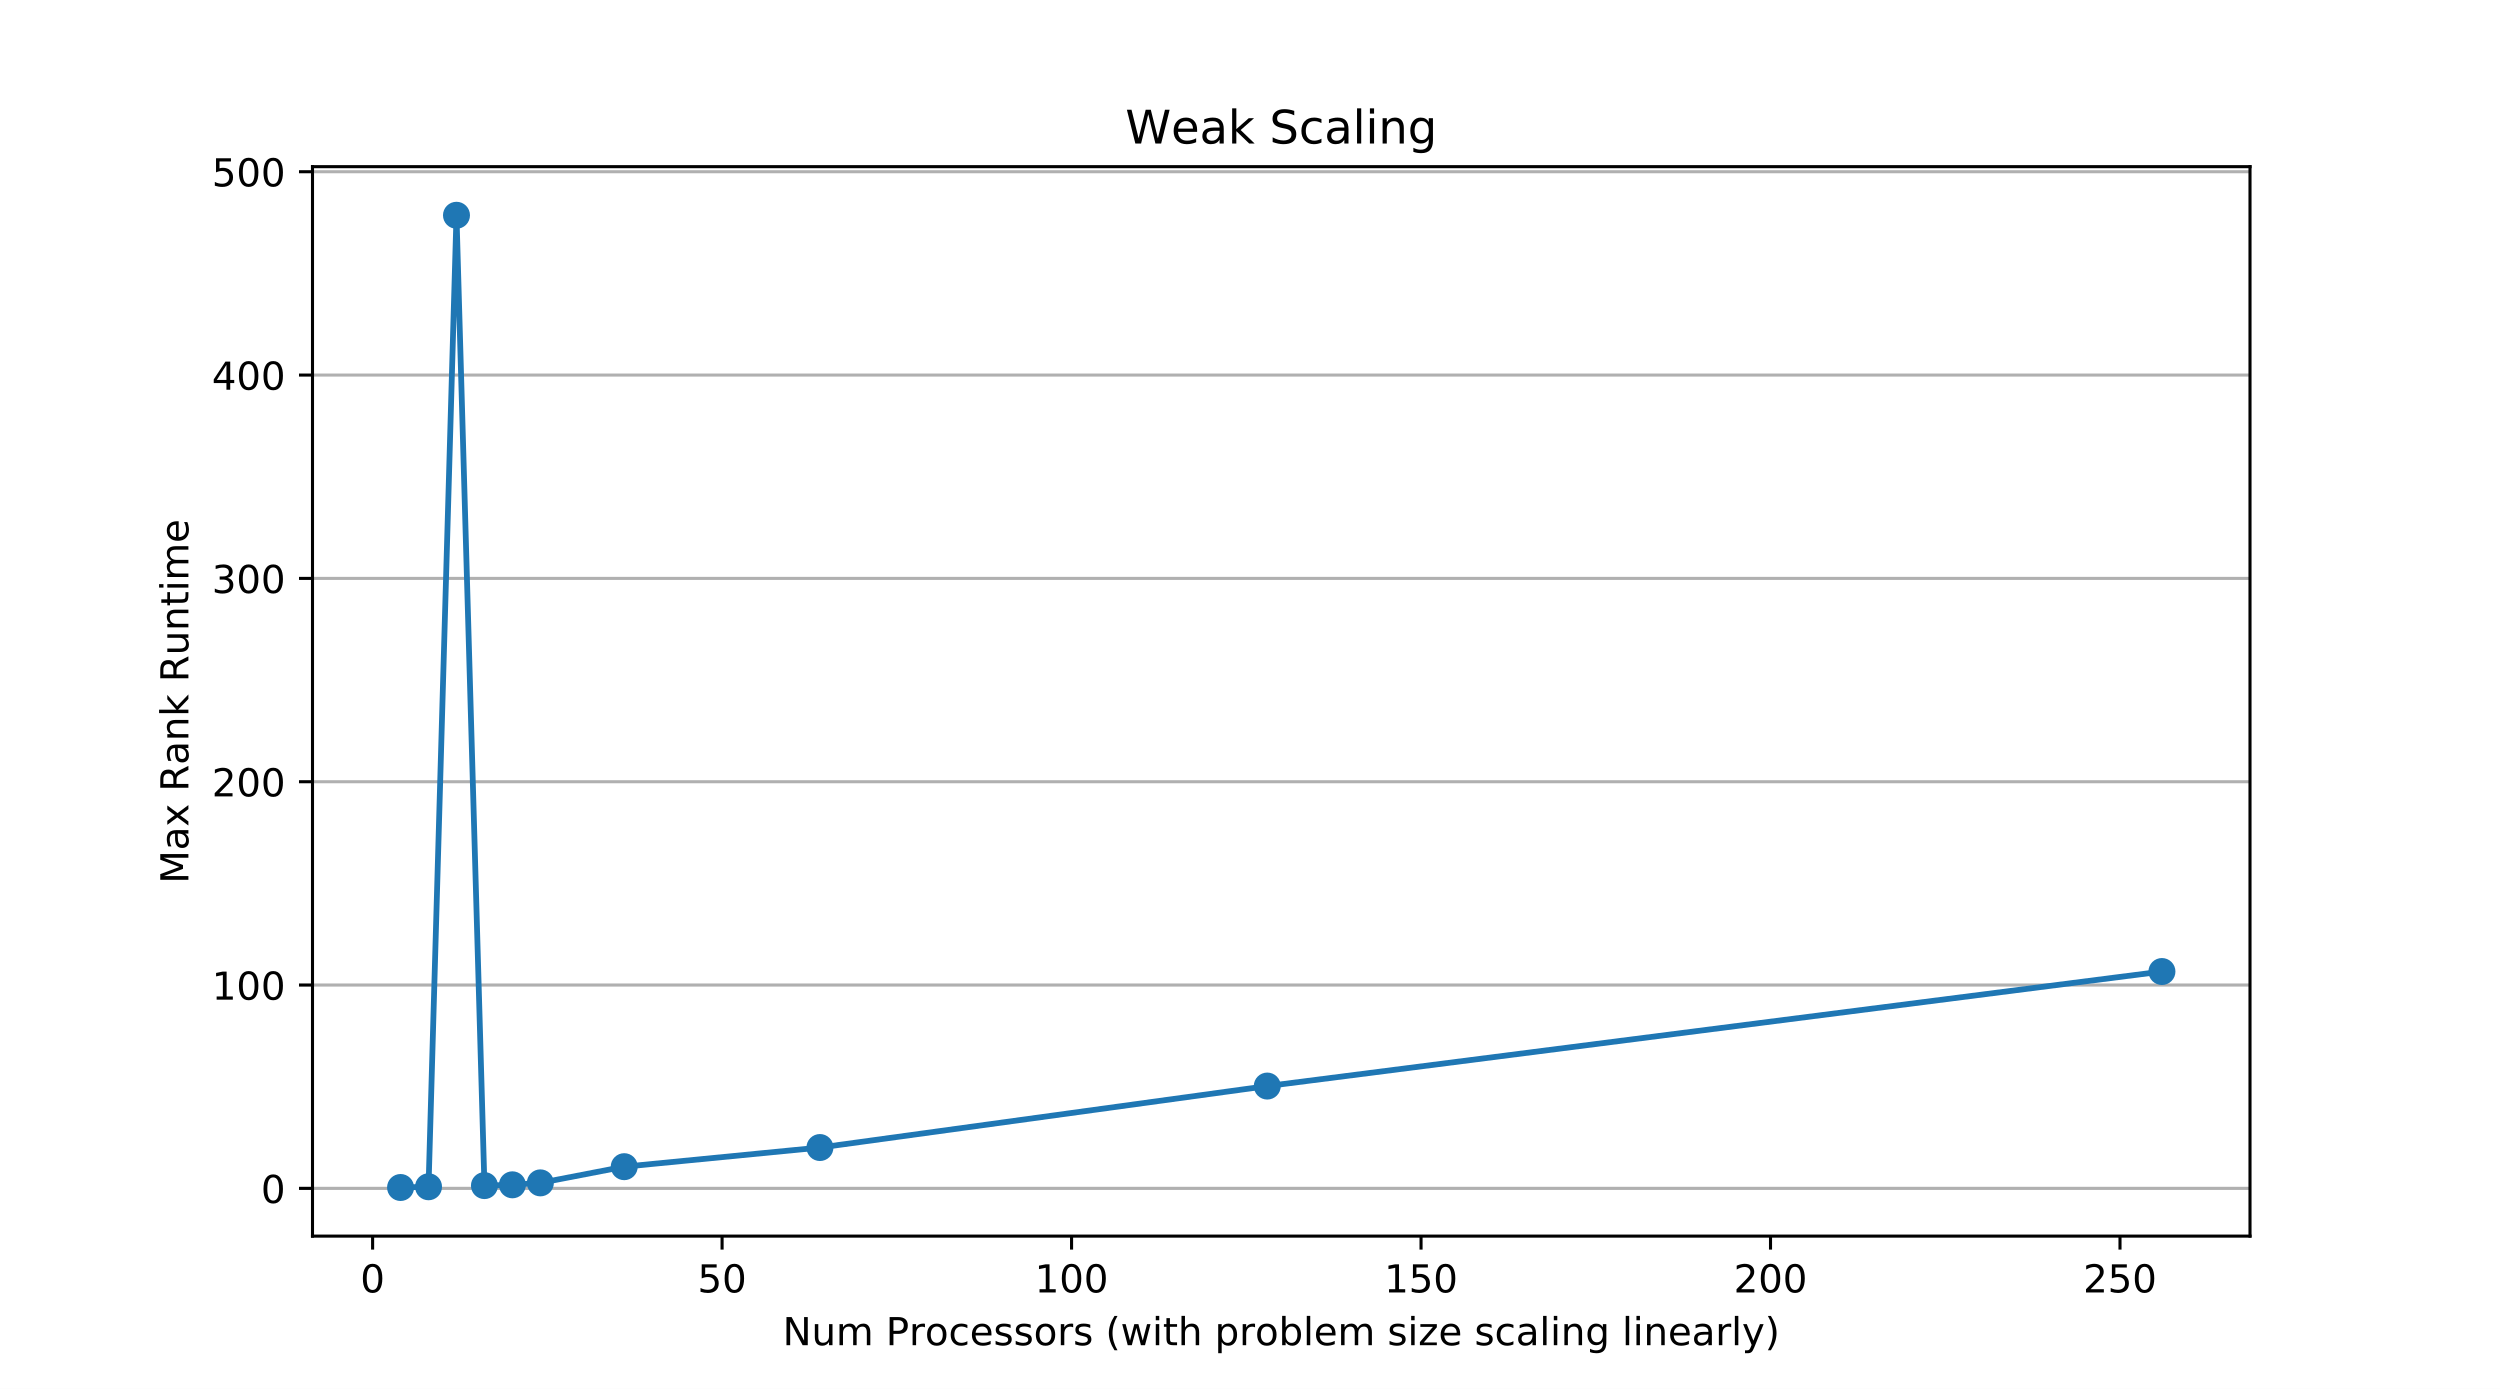
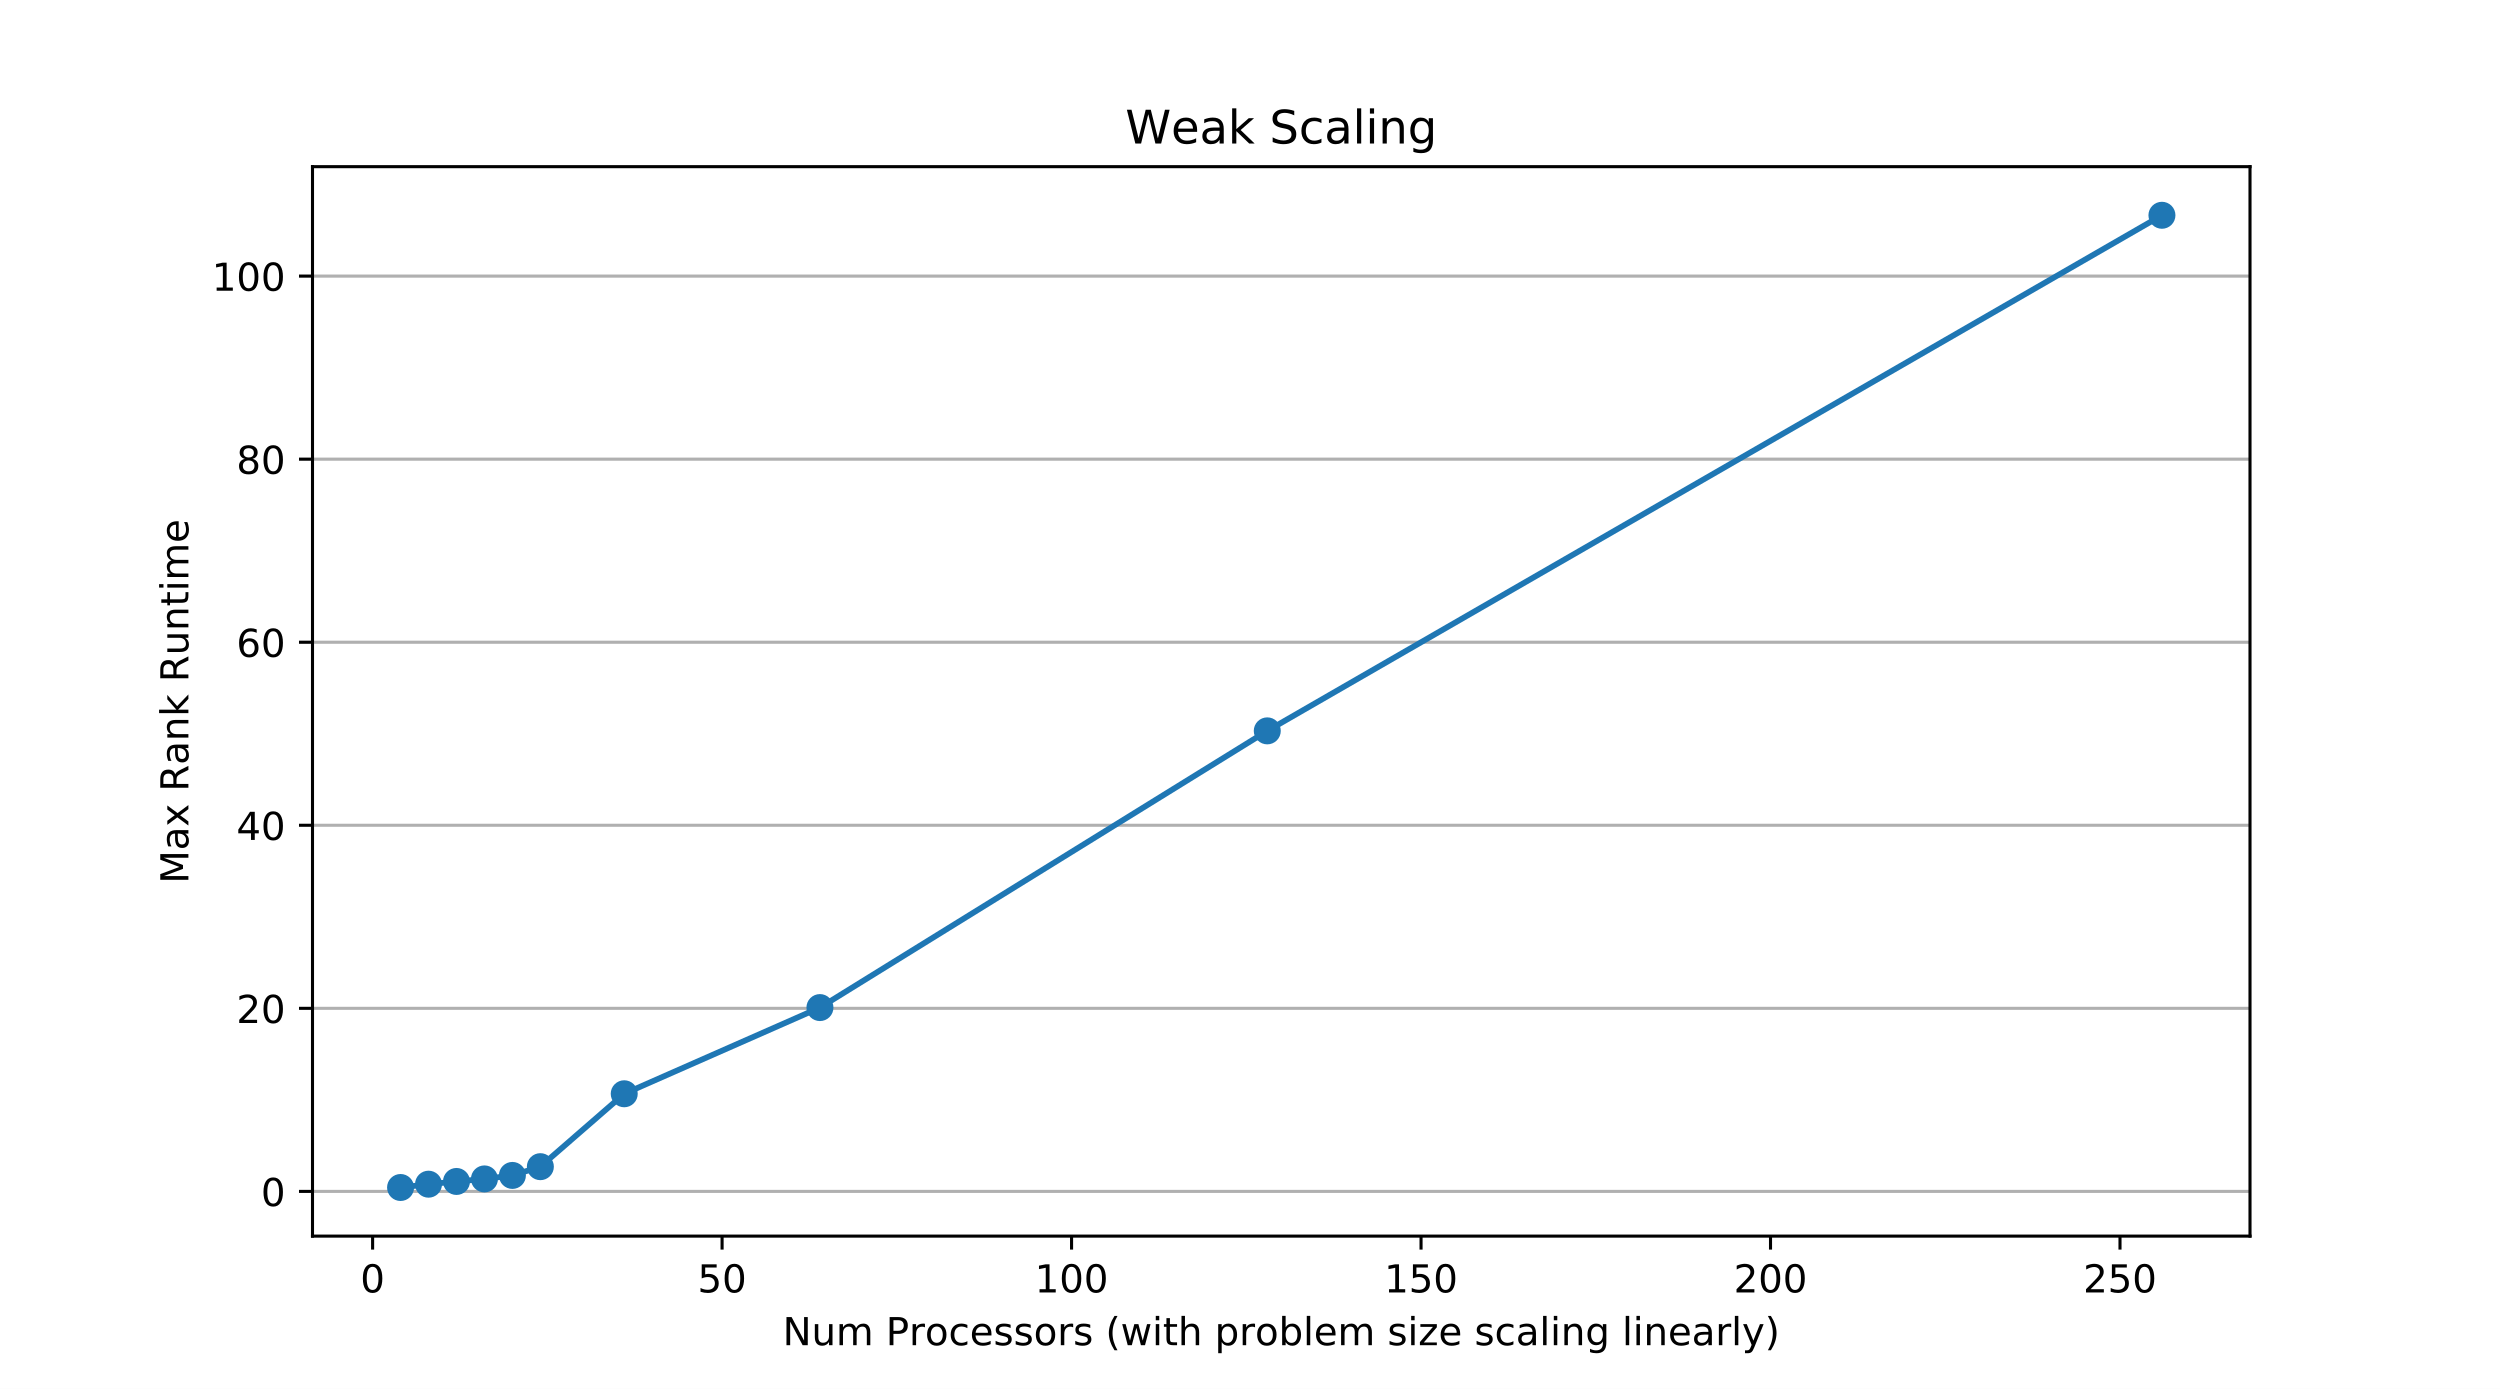
<svg xmlns="http://www.w3.org/2000/svg" xmlns:xlink="http://www.w3.org/1999/xlink" height="360pt" version="1.1" viewBox="0 0 648 360" width="648pt">
  <defs>
    <style type="text/css">
*{stroke-linecap:butt;stroke-linejoin:round;}
  </style>
  </defs>
  <g id="figure_1">
    <g id="patch_1">
      <path d="M 0 360  L 648 360  L 648 0  L 0 0  z " style="fill:#ffffff;" />
    </g>
    <g id="axes_1">
      <g id="patch_2">
        <path d="M 81 320.4  L 583.2 320.4  L 583.2 43.2  L 81 43.2  z " style="fill:#ffffff;" />
      </g>
      <g id="matplotlib.axis_1">
        <g id="xtick_1">
          <g id="line2d_1">
            <defs>
-               <path d="M 0 0  L 0 3.5  " id="m0bc14d3fb1" style="stroke:#000000;stroke-width:0.8;" />
-             </defs>
-             <g>
-               <use style="stroke:#000000;stroke-width:0.8;" x="96.581" xlink:href="#m0bc14d3fb1" y="320.4" />
+               <path d="M 0 0  L 0 3.5  " id="m95690962af" style="stroke:#000000;stroke-width:0.8;" />
+             </defs>
+             <g>
+               <use style="stroke:#000000;stroke-width:0.8;" x="96.581" xlink:href="#m95690962af" y="320.4" />
            </g>
          </g>
          <g id="text_1">
            <defs>
              <path d="M 31.781 66.406  Q 24.172 66.406 20.328 58.906  Q 16.5 51.422 16.5 36.375  Q 16.5 21.391 20.328 13.891  Q 24.172 6.391 31.781 6.391  Q 39.453 6.391 43.281 13.891  Q 47.125 21.391 47.125 36.375  Q 47.125 51.422 43.281 58.906  Q 39.453 66.406 31.781 66.406  z M 31.781 74.219  Q 44.047 74.219 50.516 64.516  Q 56.984 54.828 56.984 36.375  Q 56.984 17.969 50.516 8.266  Q 44.047 -1.422 31.781 -1.422  Q 19.531 -1.422 13.062 8.266  Q 6.594 17.969 6.594 36.375  Q 6.594 54.828 13.062 64.516  Q 19.531 74.219 31.781 74.219  z " id="DejaVuSans-30" />
            </defs>
            <g transform="translate(93.39927 334.9984)scale(0.1 -0.1)">
              <use xlink:href="#DejaVuSans-30" />
            </g>
          </g>
        </g>
        <g id="xtick_2">
          <g id="line2d_2">
            <g>
-               <use style="stroke:#000000;stroke-width:0.8;" x="187.165" xlink:href="#m0bc14d3fb1" y="320.4" />
+               <use style="stroke:#000000;stroke-width:0.8;" x="187.165" xlink:href="#m95690962af" y="320.4" />
            </g>
          </g>
          <g id="text_2">
            <defs>
              <path d="M 10.797 72.906  L 49.516 72.906  L 49.516 64.594  L 19.828 64.594  L 19.828 46.734  Q 21.969 47.469 24.109 47.828  Q 26.266 48.188 28.422 48.188  Q 40.625 48.188 47.75 41.5  Q 54.891 34.812 54.891 23.391  Q 54.891 11.625 47.562 5.094  Q 40.234 -1.422 26.906 -1.422  Q 22.312 -1.422 17.547 -0.641  Q 12.797 0.141 7.719 1.703  L 7.719 11.625  Q 12.109 9.234 16.797 8.062  Q 21.484 6.891 26.703 6.891  Q 35.156 6.891 40.078 11.328  Q 45.016 15.766 45.016 23.391  Q 45.016 31 40.078 35.438  Q 35.156 39.891 26.703 39.891  Q 22.75 39.891 18.812 39.016  Q 14.891 38.141 10.797 36.281  z " id="DejaVuSans-35" />
            </defs>
            <g transform="translate(180.8024 334.9984)scale(0.1 -0.1)">
              <use xlink:href="#DejaVuSans-35" />
              <use x="63.623" xlink:href="#DejaVuSans-30" />
            </g>
          </g>
        </g>
        <g id="xtick_3">
          <g id="line2d_3">
            <g>
-               <use style="stroke:#000000;stroke-width:0.8;" x="277.749" xlink:href="#m0bc14d3fb1" y="320.4" />
+               <use style="stroke:#000000;stroke-width:0.8;" x="277.749" xlink:href="#m95690962af" y="320.4" />
            </g>
          </g>
          <g id="text_3">
            <defs>
              <path d="M 12.406 8.297  L 28.516 8.297  L 28.516 63.922  L 10.984 60.406  L 10.984 69.391  L 28.422 72.906  L 38.281 72.906  L 38.281 8.297  L 54.391 8.297  L 54.391 0  L 12.406 0  z " id="DejaVuSans-31" />
            </defs>
            <g transform="translate(268.2056 334.9984)scale(0.1 -0.1)">
              <use xlink:href="#DejaVuSans-31" />
              <use x="63.623" xlink:href="#DejaVuSans-30" />
              <use x="127.246" xlink:href="#DejaVuSans-30" />
            </g>
          </g>
        </g>
        <g id="xtick_4">
          <g id="line2d_4">
            <g>
-               <use style="stroke:#000000;stroke-width:0.8;" x="368.334" xlink:href="#m0bc14d3fb1" y="320.4" />
+               <use style="stroke:#000000;stroke-width:0.8;" x="368.334" xlink:href="#m95690962af" y="320.4" />
            </g>
          </g>
          <g id="text_4">
            <g transform="translate(358.79 334.9984)scale(0.1 -0.1)">
              <use xlink:href="#DejaVuSans-31" />
              <use x="63.623" xlink:href="#DejaVuSans-35" />
              <use x="127.246" xlink:href="#DejaVuSans-30" />
            </g>
          </g>
        </g>
        <g id="xtick_5">
          <g id="line2d_5">
            <g>
-               <use style="stroke:#000000;stroke-width:0.8;" x="458.918" xlink:href="#m0bc14d3fb1" y="320.4" />
+               <use style="stroke:#000000;stroke-width:0.8;" x="458.918" xlink:href="#m95690962af" y="320.4" />
            </g>
          </g>
          <g id="text_5">
            <defs>
              <path d="M 19.188 8.297  L 53.609 8.297  L 53.609 0  L 7.328 0  L 7.328 8.297  Q 12.938 14.109 22.625 23.891  Q 32.328 33.688 34.812 36.531  Q 39.547 41.844 41.422 45.531  Q 43.312 49.219 43.312 52.781  Q 43.312 58.594 39.234 62.25  Q 35.156 65.922 28.609 65.922  Q 23.969 65.922 18.812 64.312  Q 13.672 62.703 7.812 59.422  L 7.812 69.391  Q 13.766 71.781 18.938 73  Q 24.125 74.219 28.422 74.219  Q 39.75 74.219 46.484 68.547  Q 53.219 62.891 53.219 53.422  Q 53.219 48.922 51.531 44.891  Q 49.859 40.875 45.406 35.406  Q 44.188 33.984 37.641 27.219  Q 31.109 20.453 19.188 8.297  z " id="DejaVuSans-32" />
            </defs>
            <g transform="translate(449.3744 334.9984)scale(0.1 -0.1)">
              <use xlink:href="#DejaVuSans-32" />
              <use x="63.623" xlink:href="#DejaVuSans-30" />
              <use x="127.246" xlink:href="#DejaVuSans-30" />
            </g>
          </g>
        </g>
        <g id="xtick_6">
          <g id="line2d_6">
            <g>
-               <use style="stroke:#000000;stroke-width:0.8;" x="549.503" xlink:href="#m0bc14d3fb1" y="320.4" />
+               <use style="stroke:#000000;stroke-width:0.8;" x="549.503" xlink:href="#m95690962af" y="320.4" />
            </g>
          </g>
          <g id="text_6">
            <g transform="translate(539.9588 334.9984)scale(0.1 -0.1)">
              <use xlink:href="#DejaVuSans-32" />
              <use x="63.623" xlink:href="#DejaVuSans-35" />
              <use x="127.246" xlink:href="#DejaVuSans-30" />
            </g>
          </g>
        </g>
        <g id="text_7">
          <defs>
            <path d="M 9.812 72.906  L 23.094 72.906  L 55.422 11.922  L 55.422 72.906  L 64.984 72.906  L 64.984 0  L 51.703 0  L 19.391 60.984  L 19.391 0  L 9.812 0  z " id="DejaVuSans-4e" />
            <path d="M 8.5 21.578  L 8.5 54.688  L 17.484 54.688  L 17.484 21.922  Q 17.484 14.156 20.5 10.266  Q 23.531 6.391 29.594 6.391  Q 36.859 6.391 41.078 11.031  Q 45.312 15.672 45.312 23.688  L 45.312 54.688  L 54.297 54.688  L 54.297 0  L 45.312 0  L 45.312 8.406  Q 42.047 3.422 37.719 1  Q 33.406 -1.422 27.688 -1.422  Q 18.266 -1.422 13.375 4.438  Q 8.5 10.297 8.5 21.578  z M 31.109 56  z " id="DejaVuSans-75" />
            <path d="M 52 44.188  Q 55.375 50.25 60.062 53.125  Q 64.75 56 71.094 56  Q 79.641 56 84.281 50.016  Q 88.922 44.047 88.922 33.016  L 88.922 0  L 79.891 0  L 79.891 32.719  Q 79.891 40.578 77.094 44.375  Q 74.312 48.188 68.609 48.188  Q 61.625 48.188 57.562 43.547  Q 53.516 38.922 53.516 30.906  L 53.516 0  L 44.484 0  L 44.484 32.719  Q 44.484 40.625 41.703 44.406  Q 38.922 48.188 33.109 48.188  Q 26.219 48.188 22.156 43.531  Q 18.109 38.875 18.109 30.906  L 18.109 0  L 9.078 0  L 9.078 54.688  L 18.109 54.688  L 18.109 46.188  Q 21.188 51.219 25.484 53.609  Q 29.781 56 35.688 56  Q 41.656 56 45.828 52.969  Q 50 49.953 52 44.188  z " id="DejaVuSans-6d" />
            <path id="DejaVuSans-20" />
            <path d="M 19.672 64.797  L 19.672 37.406  L 32.078 37.406  Q 38.969 37.406 42.719 40.969  Q 46.484 44.531 46.484 51.125  Q 46.484 57.672 42.719 61.234  Q 38.969 64.797 32.078 64.797  z M 9.812 72.906  L 32.078 72.906  Q 44.344 72.906 50.609 67.359  Q 56.891 61.812 56.891 51.125  Q 56.891 40.328 50.609 34.812  Q 44.344 29.297 32.078 29.297  L 19.672 29.297  L 19.672 0  L 9.812 0  z " id="DejaVuSans-50" />
            <path d="M 41.109 46.297  Q 39.594 47.172 37.812 47.578  Q 36.031 48 33.891 48  Q 26.266 48 22.188 43.047  Q 18.109 38.094 18.109 28.812  L 18.109 0  L 9.078 0  L 9.078 54.688  L 18.109 54.688  L 18.109 46.188  Q 20.953 51.172 25.484 53.578  Q 30.031 56 36.531 56  Q 37.453 56 38.578 55.875  Q 39.703 55.766 41.062 55.516  z " id="DejaVuSans-72" />
            <path d="M 30.609 48.391  Q 23.391 48.391 19.188 42.75  Q 14.984 37.109 14.984 27.297  Q 14.984 17.484 19.156 11.844  Q 23.344 6.203 30.609 6.203  Q 37.797 6.203 41.984 11.859  Q 46.188 17.531 46.188 27.297  Q 46.188 37.016 41.984 42.703  Q 37.797 48.391 30.609 48.391  z M 30.609 56  Q 42.328 56 49.016 48.375  Q 55.719 40.766 55.719 27.297  Q 55.719 13.875 49.016 6.219  Q 42.328 -1.422 30.609 -1.422  Q 18.844 -1.422 12.172 6.219  Q 5.516 13.875 5.516 27.297  Q 5.516 40.766 12.172 48.375  Q 18.844 56 30.609 56  z " id="DejaVuSans-6f" />
            <path d="M 48.781 52.594  L 48.781 44.188  Q 44.969 46.297 41.141 47.344  Q 37.312 48.391 33.406 48.391  Q 24.656 48.391 19.812 42.844  Q 14.984 37.312 14.984 27.297  Q 14.984 17.281 19.812 11.734  Q 24.656 6.203 33.406 6.203  Q 37.312 6.203 41.141 7.25  Q 44.969 8.297 48.781 10.406  L 48.781 2.094  Q 45.016 0.344 40.984 -0.531  Q 36.969 -1.422 32.422 -1.422  Q 20.062 -1.422 12.781 6.344  Q 5.516 14.109 5.516 27.297  Q 5.516 40.672 12.859 48.328  Q 20.219 56 33.016 56  Q 37.156 56 41.109 55.141  Q 45.062 54.297 48.781 52.594  z " id="DejaVuSans-63" />
            <path d="M 56.203 29.594  L 56.203 25.203  L 14.891 25.203  Q 15.484 15.922 20.484 11.062  Q 25.484 6.203 34.422 6.203  Q 39.594 6.203 44.453 7.469  Q 49.312 8.734 54.109 11.281  L 54.109 2.781  Q 49.266 0.734 44.188 -0.344  Q 39.109 -1.422 33.891 -1.422  Q 20.797 -1.422 13.156 6.188  Q 5.516 13.812 5.516 26.812  Q 5.516 40.234 12.766 48.109  Q 20.016 56 32.328 56  Q 43.359 56 49.781 48.891  Q 56.203 41.797 56.203 29.594  z M 47.219 32.234  Q 47.125 39.594 43.094 43.984  Q 39.062 48.391 32.422 48.391  Q 24.906 48.391 20.391 44.141  Q 15.875 39.891 15.188 32.172  z " id="DejaVuSans-65" />
            <path d="M 44.281 53.078  L 44.281 44.578  Q 40.484 46.531 36.375 47.5  Q 32.281 48.484 27.875 48.484  Q 21.188 48.484 17.844 46.438  Q 14.5 44.391 14.5 40.281  Q 14.5 37.156 16.891 35.375  Q 19.281 33.594 26.516 31.984  L 29.594 31.297  Q 39.156 29.25 43.188 25.516  Q 47.219 21.781 47.219 15.094  Q 47.219 7.469 41.188 3.016  Q 35.156 -1.422 24.609 -1.422  Q 20.219 -1.422 15.453 -0.562  Q 10.688 0.297 5.422 2  L 5.422 11.281  Q 10.406 8.688 15.234 7.391  Q 20.062 6.109 24.812 6.109  Q 31.156 6.109 34.562 8.281  Q 37.984 10.453 37.984 14.406  Q 37.984 18.062 35.516 20.016  Q 33.062 21.969 24.703 23.781  L 21.578 24.516  Q 13.234 26.266 9.516 29.906  Q 5.812 33.547 5.812 39.891  Q 5.812 47.609 11.281 51.797  Q 16.75 56 26.812 56  Q 31.781 56 36.172 55.266  Q 40.578 54.547 44.281 53.078  z " id="DejaVuSans-73" />
            <path d="M 31 75.875  Q 24.469 64.656 21.281 53.656  Q 18.109 42.672 18.109 31.391  Q 18.109 20.125 21.312 9.062  Q 24.516 -2 31 -13.188  L 23.188 -13.188  Q 15.875 -1.703 12.234 9.375  Q 8.594 20.453 8.594 31.391  Q 8.594 42.281 12.203 53.312  Q 15.828 64.359 23.188 75.875  z " id="DejaVuSans-28" />
            <path d="M 4.203 54.688  L 13.188 54.688  L 24.422 12.016  L 35.594 54.688  L 46.188 54.688  L 57.422 12.016  L 68.609 54.688  L 77.594 54.688  L 63.281 0  L 52.688 0  L 40.922 44.828  L 29.109 0  L 18.5 0  z " id="DejaVuSans-77" />
            <path d="M 9.422 54.688  L 18.406 54.688  L 18.406 0  L 9.422 0  z M 9.422 75.984  L 18.406 75.984  L 18.406 64.594  L 9.422 64.594  z " id="DejaVuSans-69" />
            <path d="M 18.312 70.219  L 18.312 54.688  L 36.812 54.688  L 36.812 47.703  L 18.312 47.703  L 18.312 18.016  Q 18.312 11.328 20.141 9.422  Q 21.969 7.516 27.594 7.516  L 36.812 7.516  L 36.812 0  L 27.594 0  Q 17.188 0 13.234 3.875  Q 9.281 7.766 9.281 18.016  L 9.281 47.703  L 2.688 47.703  L 2.688 54.688  L 9.281 54.688  L 9.281 70.219  z " id="DejaVuSans-74" />
            <path d="M 54.891 33.016  L 54.891 0  L 45.906 0  L 45.906 32.719  Q 45.906 40.484 42.875 44.328  Q 39.844 48.188 33.797 48.188  Q 26.516 48.188 22.312 43.547  Q 18.109 38.922 18.109 30.906  L 18.109 0  L 9.078 0  L 9.078 75.984  L 18.109 75.984  L 18.109 46.188  Q 21.344 51.125 25.703 53.562  Q 30.078 56 35.797 56  Q 45.219 56 50.047 50.172  Q 54.891 44.344 54.891 33.016  z " id="DejaVuSans-68" />
            <path d="M 18.109 8.203  L 18.109 -20.797  L 9.078 -20.797  L 9.078 54.688  L 18.109 54.688  L 18.109 46.391  Q 20.953 51.266 25.266 53.625  Q 29.594 56 35.594 56  Q 45.562 56 51.781 48.094  Q 58.016 40.188 58.016 27.297  Q 58.016 14.406 51.781 6.484  Q 45.562 -1.422 35.594 -1.422  Q 29.594 -1.422 25.266 0.953  Q 20.953 3.328 18.109 8.203  z M 48.688 27.297  Q 48.688 37.203 44.609 42.844  Q 40.531 48.484 33.406 48.484  Q 26.266 48.484 22.188 42.844  Q 18.109 37.203 18.109 27.297  Q 18.109 17.391 22.188 11.75  Q 26.266 6.109 33.406 6.109  Q 40.531 6.109 44.609 11.75  Q 48.688 17.391 48.688 27.297  z " id="DejaVuSans-70" />
            <path d="M 48.688 27.297  Q 48.688 37.203 44.609 42.844  Q 40.531 48.484 33.406 48.484  Q 26.266 48.484 22.188 42.844  Q 18.109 37.203 18.109 27.297  Q 18.109 17.391 22.188 11.75  Q 26.266 6.109 33.406 6.109  Q 40.531 6.109 44.609 11.75  Q 48.688 17.391 48.688 27.297  z M 18.109 46.391  Q 20.953 51.266 25.266 53.625  Q 29.594 56 35.594 56  Q 45.562 56 51.781 48.094  Q 58.016 40.188 58.016 27.297  Q 58.016 14.406 51.781 6.484  Q 45.562 -1.422 35.594 -1.422  Q 29.594 -1.422 25.266 0.953  Q 20.953 3.328 18.109 8.203  L 18.109 0  L 9.078 0  L 9.078 75.984  L 18.109 75.984  z " id="DejaVuSans-62" />
            <path d="M 9.422 75.984  L 18.406 75.984  L 18.406 0  L 9.422 0  z " id="DejaVuSans-6c" />
            <path d="M 5.516 54.688  L 48.188 54.688  L 48.188 46.484  L 14.406 7.172  L 48.188 7.172  L 48.188 0  L 4.297 0  L 4.297 8.203  L 38.094 47.516  L 5.516 47.516  z " id="DejaVuSans-7a" />
            <path d="M 34.281 27.484  Q 23.391 27.484 19.188 25  Q 14.984 22.516 14.984 16.5  Q 14.984 11.719 18.141 8.906  Q 21.297 6.109 26.703 6.109  Q 34.188 6.109 38.703 11.406  Q 43.219 16.703 43.219 25.484  L 43.219 27.484  z M 52.203 31.203  L 52.203 0  L 43.219 0  L 43.219 8.297  Q 40.141 3.328 35.547 0.953  Q 30.953 -1.422 24.312 -1.422  Q 15.922 -1.422 10.953 3.297  Q 6 8.016 6 15.922  Q 6 25.141 12.172 29.828  Q 18.359 34.516 30.609 34.516  L 43.219 34.516  L 43.219 35.406  Q 43.219 41.609 39.141 45  Q 35.062 48.391 27.688 48.391  Q 23 48.391 18.547 47.266  Q 14.109 46.141 10.016 43.891  L 10.016 52.203  Q 14.938 54.109 19.578 55.047  Q 24.219 56 28.609 56  Q 40.484 56 46.344 49.844  Q 52.203 43.703 52.203 31.203  z " id="DejaVuSans-61" />
            <path d="M 54.891 33.016  L 54.891 0  L 45.906 0  L 45.906 32.719  Q 45.906 40.484 42.875 44.328  Q 39.844 48.188 33.797 48.188  Q 26.516 48.188 22.312 43.547  Q 18.109 38.922 18.109 30.906  L 18.109 0  L 9.078 0  L 9.078 54.688  L 18.109 54.688  L 18.109 46.188  Q 21.344 51.125 25.703 53.562  Q 30.078 56 35.797 56  Q 45.219 56 50.047 50.172  Q 54.891 44.344 54.891 33.016  z " id="DejaVuSans-6e" />
            <path d="M 45.406 27.984  Q 45.406 37.75 41.375 43.109  Q 37.359 48.484 30.078 48.484  Q 22.859 48.484 18.828 43.109  Q 14.797 37.75 14.797 27.984  Q 14.797 18.266 18.828 12.891  Q 22.859 7.516 30.078 7.516  Q 37.359 7.516 41.375 12.891  Q 45.406 18.266 45.406 27.984  z M 54.391 6.781  Q 54.391 -7.172 48.188 -13.984  Q 42 -20.797 29.203 -20.797  Q 24.469 -20.797 20.266 -20.094  Q 16.062 -19.391 12.109 -17.922  L 12.109 -9.188  Q 16.062 -11.328 19.922 -12.344  Q 23.781 -13.375 27.781 -13.375  Q 36.625 -13.375 41.016 -8.766  Q 45.406 -4.156 45.406 5.172  L 45.406 9.625  Q 42.625 4.781 38.281 2.391  Q 33.938 0 27.875 0  Q 17.828 0 11.672 7.656  Q 5.516 15.328 5.516 27.984  Q 5.516 40.672 11.672 48.328  Q 17.828 56 27.875 56  Q 33.938 56 38.281 53.609  Q 42.625 51.219 45.406 46.391  L 45.406 54.688  L 54.391 54.688  z " id="DejaVuSans-67" />
            <path d="M 32.172 -5.078  Q 28.375 -14.844 24.75 -17.812  Q 21.141 -20.797 15.094 -20.797  L 7.906 -20.797  L 7.906 -13.281  L 13.188 -13.281  Q 16.891 -13.281 18.938 -11.516  Q 21 -9.766 23.484 -3.219  L 25.094 0.875  L 2.984 54.688  L 12.5 54.688  L 29.594 11.922  L 46.688 54.688  L 56.203 54.688  z " id="DejaVuSans-79" />
            <path d="M 8.016 75.875  L 15.828 75.875  Q 23.141 64.359 26.781 53.312  Q 30.422 42.281 30.422 31.391  Q 30.422 20.453 26.781 9.375  Q 23.141 -1.703 15.828 -13.188  L 8.016 -13.188  Q 14.5 -2 17.703 9.062  Q 20.906 20.125 20.906 31.391  Q 20.906 42.672 17.703 53.656  Q 14.5 64.656 8.016 75.875  z " id="DejaVuSans-29" />
          </defs>
          <g transform="translate(202.8727 348.6766)scale(0.1 -0.1)">
            <use xlink:href="#DejaVuSans-4e" />
            <use x="74.805" xlink:href="#DejaVuSans-75" />
            <use x="138.184" xlink:href="#DejaVuSans-6d" />
            <use x="235.596" xlink:href="#DejaVuSans-20" />
            <use x="267.383" xlink:href="#DejaVuSans-50" />
            <use x="327.67" xlink:href="#DejaVuSans-72" />
            <use x="368.752" xlink:href="#DejaVuSans-6f" />
            <use x="429.934" xlink:href="#DejaVuSans-63" />
            <use x="484.914" xlink:href="#DejaVuSans-65" />
            <use x="546.438" xlink:href="#DejaVuSans-73" />
            <use x="598.537" xlink:href="#DejaVuSans-73" />
            <use x="650.637" xlink:href="#DejaVuSans-6f" />
            <use x="711.818" xlink:href="#DejaVuSans-72" />
            <use x="752.932" xlink:href="#DejaVuSans-73" />
            <use x="805.031" xlink:href="#DejaVuSans-20" />
            <use x="836.818" xlink:href="#DejaVuSans-28" />
            <use x="875.832" xlink:href="#DejaVuSans-77" />
            <use x="957.619" xlink:href="#DejaVuSans-69" />
            <use x="985.402" xlink:href="#DejaVuSans-74" />
            <use x="1024.611" xlink:href="#DejaVuSans-68" />
            <use x="1087.99" xlink:href="#DejaVuSans-20" />
            <use x="1119.777" xlink:href="#DejaVuSans-70" />
            <use x="1183.254" xlink:href="#DejaVuSans-72" />
            <use x="1224.336" xlink:href="#DejaVuSans-6f" />
            <use x="1285.518" xlink:href="#DejaVuSans-62" />
            <use x="1348.994" xlink:href="#DejaVuSans-6c" />
            <use x="1376.777" xlink:href="#DejaVuSans-65" />
            <use x="1438.301" xlink:href="#DejaVuSans-6d" />
            <use x="1535.713" xlink:href="#DejaVuSans-20" />
            <use x="1567.5" xlink:href="#DejaVuSans-73" />
            <use x="1619.6" xlink:href="#DejaVuSans-69" />
            <use x="1647.383" xlink:href="#DejaVuSans-7a" />
            <use x="1699.873" xlink:href="#DejaVuSans-65" />
            <use x="1761.396" xlink:href="#DejaVuSans-20" />
            <use x="1793.184" xlink:href="#DejaVuSans-73" />
            <use x="1845.283" xlink:href="#DejaVuSans-63" />
            <use x="1900.264" xlink:href="#DejaVuSans-61" />
            <use x="1961.543" xlink:href="#DejaVuSans-6c" />
            <use x="1989.326" xlink:href="#DejaVuSans-69" />
            <use x="2017.109" xlink:href="#DejaVuSans-6e" />
            <use x="2080.488" xlink:href="#DejaVuSans-67" />
            <use x="2143.965" xlink:href="#DejaVuSans-20" />
            <use x="2175.752" xlink:href="#DejaVuSans-6c" />
            <use x="2203.535" xlink:href="#DejaVuSans-69" />
            <use x="2231.318" xlink:href="#DejaVuSans-6e" />
            <use x="2294.697" xlink:href="#DejaVuSans-65" />
            <use x="2356.221" xlink:href="#DejaVuSans-61" />
            <use x="2417.5" xlink:href="#DejaVuSans-72" />
            <use x="2458.613" xlink:href="#DejaVuSans-6c" />
            <use x="2486.396" xlink:href="#DejaVuSans-79" />
            <use x="2545.576" xlink:href="#DejaVuSans-29" />
          </g>
        </g>
      </g>
      <g id="matplotlib.axis_2">
        <g id="ytick_1">
          <g id="line2d_7">
-             <path clip-path="url(#pdc365e734f)" d="M 81 308.025  L 583.2 308.025  " style="fill:none;stroke:#b0b0b0;stroke-linecap:square;stroke-width:0.8;" />
+             <path clip-path="url(#p4f227f1305)" d="M 81 308.814  L 583.2 308.814  " style="fill:none;stroke:#b0b0b0;stroke-linecap:square;stroke-width:0.8;" />
          </g>
          <g id="line2d_8">
            <defs>
-               <path d="M 0 0  L -3.5 0  " id="m8a94b0cb68" style="stroke:#000000;stroke-width:0.8;" />
-             </defs>
-             <g>
-               <use style="stroke:#000000;stroke-width:0.8;" x="81" xlink:href="#m8a94b0cb68" y="308.025" />
+               <path d="M 0 0  L -3.5 0  " id="m30763b20c1" style="stroke:#000000;stroke-width:0.8;" />
+             </defs>
+             <g>
+               <use style="stroke:#000000;stroke-width:0.8;" x="81" xlink:href="#m30763b20c1" y="308.814" />
            </g>
          </g>
          <g id="text_8">
-             <g transform="translate(67.6375 311.8244)scale(0.1 -0.1)">
+             <g transform="translate(67.6375 312.6128)scale(0.1 -0.1)">
              <use xlink:href="#DejaVuSans-30" />
            </g>
          </g>
        </g>
        <g id="ytick_2">
          <g id="line2d_9">
-             <path clip-path="url(#pdc365e734f)" d="M 81 255.322  L 583.2 255.322  " style="fill:none;stroke:#b0b0b0;stroke-linecap:square;stroke-width:0.8;" />
+             <path clip-path="url(#p4f227f1305)" d="M 81 261.364  L 583.2 261.364  " style="fill:none;stroke:#b0b0b0;stroke-linecap:square;stroke-width:0.8;" />
          </g>
          <g id="line2d_10">
            <g>
-               <use style="stroke:#000000;stroke-width:0.8;" x="81" xlink:href="#m8a94b0cb68" y="255.322" />
+               <use style="stroke:#000000;stroke-width:0.8;" x="81" xlink:href="#m30763b20c1" y="261.364" />
            </g>
          </g>
          <g id="text_9">
-             <g transform="translate(54.9125 259.1216)scale(0.1 -0.1)">
-               <use xlink:href="#DejaVuSans-31" />
-               <use x="63.623" xlink:href="#DejaVuSans-30" />
-               <use x="127.246" xlink:href="#DejaVuSans-30" />
+             <g transform="translate(61.275 265.1636)scale(0.1 -0.1)">
+               <use xlink:href="#DejaVuSans-32" />
+               <use x="63.623" xlink:href="#DejaVuSans-30" />
            </g>
          </g>
        </g>
        <g id="ytick_3">
          <g id="line2d_11">
-             <path clip-path="url(#pdc365e734f)" d="M 81 202.62  L 583.2 202.62  " style="fill:none;stroke:#b0b0b0;stroke-linecap:square;stroke-width:0.8;" />
+             <path clip-path="url(#p4f227f1305)" d="M 81 213.915  L 583.2 213.915  " style="fill:none;stroke:#b0b0b0;stroke-linecap:square;stroke-width:0.8;" />
          </g>
          <g id="line2d_12">
            <g>
-               <use style="stroke:#000000;stroke-width:0.8;" x="81" xlink:href="#m8a94b0cb68" y="202.62" />
+               <use style="stroke:#000000;stroke-width:0.8;" x="81" xlink:href="#m30763b20c1" y="213.915" />
            </g>
          </g>
          <g id="text_10">
-             <g transform="translate(54.9125 206.4187)scale(0.1 -0.1)">
-               <use xlink:href="#DejaVuSans-32" />
-               <use x="63.623" xlink:href="#DejaVuSans-30" />
-               <use x="127.246" xlink:href="#DejaVuSans-30" />
+             <defs>
+               <path d="M 37.797 64.312  L 12.891 25.391  L 37.797 25.391  z M 35.203 72.906  L 47.609 72.906  L 47.609 25.391  L 58.016 25.391  L 58.016 17.188  L 47.609 17.188  L 47.609 0  L 37.797 0  L 37.797 17.188  L 4.891 17.188  L 4.891 26.703  z " id="DejaVuSans-34" />
+             </defs>
+             <g transform="translate(61.275 217.7143)scale(0.1 -0.1)">
+               <use xlink:href="#DejaVuSans-34" />
+               <use x="63.623" xlink:href="#DejaVuSans-30" />
            </g>
          </g>
        </g>
        <g id="ytick_4">
          <g id="line2d_13">
-             <path clip-path="url(#pdc365e734f)" d="M 81 149.917  L 583.2 149.917  " style="fill:none;stroke:#b0b0b0;stroke-linecap:square;stroke-width:0.8;" />
+             <path clip-path="url(#p4f227f1305)" d="M 81 166.466  L 583.2 166.466  " style="fill:none;stroke:#b0b0b0;stroke-linecap:square;stroke-width:0.8;" />
          </g>
          <g id="line2d_14">
            <g>
-               <use style="stroke:#000000;stroke-width:0.8;" x="81" xlink:href="#m8a94b0cb68" y="149.917" />
+               <use style="stroke:#000000;stroke-width:0.8;" x="81" xlink:href="#m30763b20c1" y="166.466" />
            </g>
          </g>
          <g id="text_11">
            <defs>
-               <path d="M 40.578 39.312  Q 47.656 37.797 51.625 33  Q 55.609 28.219 55.609 21.188  Q 55.609 10.406 48.188 4.484  Q 40.766 -1.422 27.094 -1.422  Q 22.516 -1.422 17.656 -0.516  Q 12.797 0.391 7.625 2.203  L 7.625 11.719  Q 11.719 9.328 16.594 8.109  Q 21.484 6.891 26.812 6.891  Q 36.078 6.891 40.938 10.547  Q 45.797 14.203 45.797 21.188  Q 45.797 27.641 41.281 31.266  Q 36.766 34.906 28.719 34.906  L 20.219 34.906  L 20.219 43.016  L 29.109 43.016  Q 36.375 43.016 40.234 45.922  Q 44.094 48.828 44.094 54.297  Q 44.094 59.906 40.109 62.906  Q 36.141 65.922 28.719 65.922  Q 24.656 65.922 20.016 65.031  Q 15.375 64.156 9.812 62.312  L 9.812 71.094  Q 15.438 72.656 20.344 73.438  Q 25.25 74.219 29.594 74.219  Q 40.828 74.219 47.359 69.109  Q 53.906 64.016 53.906 55.328  Q 53.906 49.266 50.438 45.094  Q 46.969 40.922 40.578 39.312  z " id="DejaVuSans-33" />
-             </defs>
-             <g transform="translate(54.9125 153.7159)scale(0.1 -0.1)">
-               <use xlink:href="#DejaVuSans-33" />
-               <use x="63.623" xlink:href="#DejaVuSans-30" />
-               <use x="127.246" xlink:href="#DejaVuSans-30" />
+               <path d="M 33.016 40.375  Q 26.375 40.375 22.484 35.828  Q 18.609 31.297 18.609 23.391  Q 18.609 15.531 22.484 10.953  Q 26.375 6.391 33.016 6.391  Q 39.656 6.391 43.531 10.953  Q 47.406 15.531 47.406 23.391  Q 47.406 31.297 43.531 35.828  Q 39.656 40.375 33.016 40.375  z M 52.594 71.297  L 52.594 62.312  Q 48.875 64.062 45.094 64.984  Q 41.312 65.922 37.594 65.922  Q 27.828 65.922 22.672 59.328  Q 17.531 52.734 16.797 39.406  Q 19.672 43.656 24.016 45.922  Q 28.375 48.188 33.594 48.188  Q 44.578 48.188 50.953 41.516  Q 57.328 34.859 57.328 23.391  Q 57.328 12.156 50.688 5.359  Q 44.047 -1.422 33.016 -1.422  Q 20.359 -1.422 13.672 8.266  Q 6.984 17.969 6.984 36.375  Q 6.984 53.656 15.188 63.938  Q 23.391 74.219 37.203 74.219  Q 40.922 74.219 44.703 73.484  Q 48.484 72.75 52.594 71.297  z " id="DejaVuSans-36" />
+             </defs>
+             <g transform="translate(61.275 170.2651)scale(0.1 -0.1)">
+               <use xlink:href="#DejaVuSans-36" />
+               <use x="63.623" xlink:href="#DejaVuSans-30" />
            </g>
          </g>
        </g>
        <g id="ytick_5">
          <g id="line2d_15">
-             <path clip-path="url(#pdc365e734f)" d="M 81 97.214  L 583.2 97.214  " style="fill:none;stroke:#b0b0b0;stroke-linecap:square;stroke-width:0.8;" />
+             <path clip-path="url(#p4f227f1305)" d="M 81 119.017  L 583.2 119.017  " style="fill:none;stroke:#b0b0b0;stroke-linecap:square;stroke-width:0.8;" />
          </g>
          <g id="line2d_16">
            <g>
-               <use style="stroke:#000000;stroke-width:0.8;" x="81" xlink:href="#m8a94b0cb68" y="97.214" />
+               <use style="stroke:#000000;stroke-width:0.8;" x="81" xlink:href="#m30763b20c1" y="119.017" />
            </g>
          </g>
          <g id="text_12">
            <defs>
-               <path d="M 37.797 64.312  L 12.891 25.391  L 37.797 25.391  z M 35.203 72.906  L 47.609 72.906  L 47.609 25.391  L 58.016 25.391  L 58.016 17.188  L 47.609 17.188  L 47.609 0  L 37.797 0  L 37.797 17.188  L 4.891 17.188  L 4.891 26.703  z " id="DejaVuSans-34" />
-             </defs>
-             <g transform="translate(54.9125 101.0131)scale(0.1 -0.1)">
-               <use xlink:href="#DejaVuSans-34" />
-               <use x="63.623" xlink:href="#DejaVuSans-30" />
-               <use x="127.246" xlink:href="#DejaVuSans-30" />
+               <path d="M 31.781 34.625  Q 24.75 34.625 20.719 30.859  Q 16.703 27.094 16.703 20.516  Q 16.703 13.922 20.719 10.156  Q 24.75 6.391 31.781 6.391  Q 38.812 6.391 42.859 10.172  Q 46.922 13.969 46.922 20.516  Q 46.922 27.094 42.891 30.859  Q 38.875 34.625 31.781 34.625  z M 21.922 38.812  Q 15.578 40.375 12.031 44.719  Q 8.5 49.078 8.5 55.328  Q 8.5 64.062 14.719 69.141  Q 20.953 74.219 31.781 74.219  Q 42.672 74.219 48.875 69.141  Q 55.078 64.062 55.078 55.328  Q 55.078 49.078 51.531 44.719  Q 48 40.375 41.703 38.812  Q 48.828 37.156 52.797 32.312  Q 56.781 27.484 56.781 20.516  Q 56.781 9.906 50.312 4.234  Q 43.844 -1.422 31.781 -1.422  Q 19.734 -1.422 13.25 4.234  Q 6.781 9.906 6.781 20.516  Q 6.781 27.484 10.781 32.312  Q 14.797 37.156 21.922 38.812  z M 18.312 54.391  Q 18.312 48.734 21.844 45.562  Q 25.391 42.391 31.781 42.391  Q 38.141 42.391 41.719 45.562  Q 45.312 48.734 45.312 54.391  Q 45.312 60.062 41.719 63.234  Q 38.141 66.406 31.781 66.406  Q 25.391 66.406 21.844 63.234  Q 18.312 60.062 18.312 54.391  z " id="DejaVuSans-38" />
+             </defs>
+             <g transform="translate(61.275 122.8158)scale(0.1 -0.1)">
+               <use xlink:href="#DejaVuSans-38" />
+               <use x="63.623" xlink:href="#DejaVuSans-30" />
            </g>
          </g>
        </g>
        <g id="ytick_6">
          <g id="line2d_17">
-             <path clip-path="url(#pdc365e734f)" d="M 81 44.511  L 583.2 44.511  " style="fill:none;stroke:#b0b0b0;stroke-linecap:square;stroke-width:0.8;" />
+             <path clip-path="url(#p4f227f1305)" d="M 81 71.567  L 583.2 71.567  " style="fill:none;stroke:#b0b0b0;stroke-linecap:square;stroke-width:0.8;" />
          </g>
          <g id="line2d_18">
            <g>
-               <use style="stroke:#000000;stroke-width:0.8;" x="81" xlink:href="#m8a94b0cb68" y="44.511" />
+               <use style="stroke:#000000;stroke-width:0.8;" x="81" xlink:href="#m30763b20c1" y="71.567" />
            </g>
          </g>
          <g id="text_13">
-             <g transform="translate(54.9125 48.31027)scale(0.1 -0.1)">
-               <use xlink:href="#DejaVuSans-35" />
+             <g transform="translate(54.9125 75.3666)scale(0.1 -0.1)">
+               <use xlink:href="#DejaVuSans-31" />
              <use x="63.623" xlink:href="#DejaVuSans-30" />
              <use x="127.246" xlink:href="#DejaVuSans-30" />
            </g>
          </g>
        </g>
        <g id="text_14">
          <defs>
            <path d="M 9.812 72.906  L 24.516 72.906  L 43.109 23.297  L 61.812 72.906  L 76.516 72.906  L 76.516 0  L 66.891 0  L 66.891 64.016  L 48.094 14.016  L 38.188 14.016  L 19.391 64.016  L 19.391 0  L 9.812 0  z " id="DejaVuSans-4d" />
            <path d="M 54.891 54.688  L 35.109 28.078  L 55.906 0  L 45.312 0  L 29.391 21.484  L 13.484 0  L 2.875 0  L 24.125 28.609  L 4.688 54.688  L 15.281 54.688  L 29.781 35.203  L 44.281 54.688  z " id="DejaVuSans-78" />
            <path d="M 44.391 34.188  Q 47.562 33.109 50.562 29.594  Q 53.562 26.078 56.594 19.922  L 66.609 0  L 56 0  L 46.688 18.703  Q 43.062 26.031 39.672 28.422  Q 36.281 30.812 30.422 30.812  L 19.672 30.812  L 19.672 0  L 9.812 0  L 9.812 72.906  L 32.078 72.906  Q 44.578 72.906 50.734 67.672  Q 56.891 62.453 56.891 51.906  Q 56.891 45.016 53.688 40.469  Q 50.484 35.938 44.391 34.188  z M 19.672 64.797  L 19.672 38.922  L 32.078 38.922  Q 39.203 38.922 42.844 42.219  Q 46.484 45.516 46.484 51.906  Q 46.484 58.297 42.844 61.547  Q 39.203 64.797 32.078 64.797  z " id="DejaVuSans-52" />
            <path d="M 9.078 75.984  L 18.109 75.984  L 18.109 31.109  L 44.922 54.688  L 56.391 54.688  L 27.391 29.109  L 57.625 0  L 45.906 0  L 18.109 26.703  L 18.109 0  L 9.078 0  z " id="DejaVuSans-6b" />
          </defs>
          <g transform="translate(48.83281 229.0211)rotate(-90)scale(0.1 -0.1)">
            <use xlink:href="#DejaVuSans-4d" />
            <use x="86.279" xlink:href="#DejaVuSans-61" />
            <use x="147.559" xlink:href="#DejaVuSans-78" />
            <use x="206.738" xlink:href="#DejaVuSans-20" />
            <use x="238.525" xlink:href="#DejaVuSans-52" />
            <use x="307.977" xlink:href="#DejaVuSans-61" />
            <use x="369.256" xlink:href="#DejaVuSans-6e" />
            <use x="432.635" xlink:href="#DejaVuSans-6b" />
            <use x="490.545" xlink:href="#DejaVuSans-20" />
            <use x="522.332" xlink:href="#DejaVuSans-52" />
            <use x="591.752" xlink:href="#DejaVuSans-75" />
            <use x="655.131" xlink:href="#DejaVuSans-6e" />
            <use x="718.51" xlink:href="#DejaVuSans-74" />
            <use x="757.719" xlink:href="#DejaVuSans-69" />
            <use x="785.502" xlink:href="#DejaVuSans-6d" />
            <use x="882.914" xlink:href="#DejaVuSans-65" />
          </g>
        </g>
      </g>
      <g id="line2d_19">
-         <path clip-path="url(#pdc365e734f)" d="M 103.827 307.8  L 111.074 307.609  L 118.321 55.8  L 125.568 307.306  L 132.814 307.105  L 140.061 306.601  L 161.801 302.403  L 212.529 297.44  L 328.477 281.507  L 560.373 251.82  " style="fill:none;stroke:#1f77b4;stroke-linecap:square;stroke-width:1.5;" />
+         <path clip-path="url(#p4f227f1305)" d="M 103.827 307.8  L 111.074 306.941  L 118.321 306.234  L 125.568 305.575  L 132.814 304.671  L 140.061 302.401  L 161.801 283.505  L 212.529 261.164  L 328.477 189.441  L 560.373 55.8  " style="fill:none;stroke:#1f77b4;stroke-linecap:square;stroke-width:1.5;" />
        <defs>
-           <path d="M 0 3  C 0.796 3 1.559 2.684 2.121 2.121  C 2.684 1.559 3 0.796 3 0  C 3 -0.796 2.684 -1.559 2.121 -2.121  C 1.559 -2.684 0.796 -3 0 -3  C -0.796 -3 -1.559 -2.684 -2.121 -2.121  C -2.684 -1.559 -3 -0.796 -3 0  C -3 0.796 -2.684 1.559 -2.121 2.121  C -1.559 2.684 -0.796 3 0 3  z " id="mda5fbbb339" style="stroke:#1f77b4;" />
+           <path d="M 0 3  C 0.796 3 1.559 2.684 2.121 2.121  C 2.684 1.559 3 0.796 3 0  C 3 -0.796 2.684 -1.559 2.121 -2.121  C 1.559 -2.684 0.796 -3 0 -3  C -0.796 -3 -1.559 -2.684 -2.121 -2.121  C -2.684 -1.559 -3 -0.796 -3 0  C -3 0.796 -2.684 1.559 -2.121 2.121  C -1.559 2.684 -0.796 3 0 3  z " id="m73953fd087" style="stroke:#1f77b4;" />
        </defs>
-         <g clip-path="url(#pdc365e734f)">
-           <use style="fill:#1f77b4;stroke:#1f77b4;" x="103.827" xlink:href="#mda5fbbb339" y="307.8" />
-           <use style="fill:#1f77b4;stroke:#1f77b4;" x="111.074" xlink:href="#mda5fbbb339" y="307.609" />
-           <use style="fill:#1f77b4;stroke:#1f77b4;" x="118.321" xlink:href="#mda5fbbb339" y="55.8" />
-           <use style="fill:#1f77b4;stroke:#1f77b4;" x="125.568" xlink:href="#mda5fbbb339" y="307.306" />
-           <use style="fill:#1f77b4;stroke:#1f77b4;" x="132.814" xlink:href="#mda5fbbb339" y="307.105" />
-           <use style="fill:#1f77b4;stroke:#1f77b4;" x="140.061" xlink:href="#mda5fbbb339" y="306.601" />
-           <use style="fill:#1f77b4;stroke:#1f77b4;" x="161.801" xlink:href="#mda5fbbb339" y="302.403" />
-           <use style="fill:#1f77b4;stroke:#1f77b4;" x="212.529" xlink:href="#mda5fbbb339" y="297.44" />
-           <use style="fill:#1f77b4;stroke:#1f77b4;" x="328.477" xlink:href="#mda5fbbb339" y="281.507" />
-           <use style="fill:#1f77b4;stroke:#1f77b4;" x="560.373" xlink:href="#mda5fbbb339" y="251.82" />
+         <g clip-path="url(#p4f227f1305)">
+           <use style="fill:#1f77b4;stroke:#1f77b4;" x="103.827" xlink:href="#m73953fd087" y="307.8" />
+           <use style="fill:#1f77b4;stroke:#1f77b4;" x="111.074" xlink:href="#m73953fd087" y="306.941" />
+           <use style="fill:#1f77b4;stroke:#1f77b4;" x="118.321" xlink:href="#m73953fd087" y="306.234" />
+           <use style="fill:#1f77b4;stroke:#1f77b4;" x="125.568" xlink:href="#m73953fd087" y="305.575" />
+           <use style="fill:#1f77b4;stroke:#1f77b4;" x="132.814" xlink:href="#m73953fd087" y="304.671" />
+           <use style="fill:#1f77b4;stroke:#1f77b4;" x="140.061" xlink:href="#m73953fd087" y="302.401" />
+           <use style="fill:#1f77b4;stroke:#1f77b4;" x="161.801" xlink:href="#m73953fd087" y="283.505" />
+           <use style="fill:#1f77b4;stroke:#1f77b4;" x="212.529" xlink:href="#m73953fd087" y="261.164" />
+           <use style="fill:#1f77b4;stroke:#1f77b4;" x="328.477" xlink:href="#m73953fd087" y="189.441" />
+           <use style="fill:#1f77b4;stroke:#1f77b4;" x="560.373" xlink:href="#m73953fd087" y="55.8" />
        </g>
      </g>
      <g id="patch_3">
        <path d="M 81 320.4  L 81 43.2  " style="fill:none;stroke:#000000;stroke-linecap:square;stroke-linejoin:miter;stroke-width:0.8;" />
      </g>
      <g id="patch_4">
        <path d="M 583.2 320.4  L 583.2 43.2  " style="fill:none;stroke:#000000;stroke-linecap:square;stroke-linejoin:miter;stroke-width:0.8;" />
      </g>
      <g id="patch_5">
        <path d="M 81 320.4  L 583.2 320.4  " style="fill:none;stroke:#000000;stroke-linecap:square;stroke-linejoin:miter;stroke-width:0.8;" />
      </g>
      <g id="patch_6">
        <path d="M 81 43.2  L 583.2 43.2  " style="fill:none;stroke:#000000;stroke-linecap:square;stroke-linejoin:miter;stroke-width:0.8;" />
      </g>
      <g id="text_15">
        <defs>
          <path d="M 3.328 72.906  L 13.281 72.906  L 28.609 11.281  L 43.891 72.906  L 54.984 72.906  L 70.312 11.281  L 85.594 72.906  L 95.609 72.906  L 77.297 0  L 64.891 0  L 49.516 63.281  L 33.984 0  L 21.578 0  z " id="DejaVuSans-57" />
          <path d="M 53.516 70.516  L 53.516 60.891  Q 47.906 63.578 42.922 64.891  Q 37.938 66.219 33.297 66.219  Q 25.25 66.219 20.875 63.094  Q 16.5 59.969 16.5 54.203  Q 16.5 49.359 19.406 46.891  Q 22.312 44.438 30.422 42.922  L 36.375 41.703  Q 47.406 39.594 52.656 34.297  Q 57.906 29 57.906 20.125  Q 57.906 9.516 50.797 4.047  Q 43.703 -1.422 29.984 -1.422  Q 24.812 -1.422 18.969 -0.25  Q 13.141 0.922 6.891 3.219  L 6.891 13.375  Q 12.891 10.016 18.656 8.297  Q 24.422 6.594 29.984 6.594  Q 38.422 6.594 43.016 9.906  Q 47.609 13.234 47.609 19.391  Q 47.609 24.75 44.312 27.781  Q 41.016 30.812 33.5 32.328  L 27.484 33.5  Q 16.453 35.688 11.516 40.375  Q 6.594 45.062 6.594 53.422  Q 6.594 63.094 13.406 68.656  Q 20.219 74.219 32.172 74.219  Q 37.312 74.219 42.625 73.281  Q 47.953 72.359 53.516 70.516  z " id="DejaVuSans-53" />
        </defs>
        <g transform="translate(291.6919 37.2)scale(0.12 -0.12)">
          <use xlink:href="#DejaVuSans-57" />
          <use x="98.799" xlink:href="#DejaVuSans-65" />
          <use x="160.322" xlink:href="#DejaVuSans-61" />
          <use x="221.602" xlink:href="#DejaVuSans-6b" />
          <use x="279.512" xlink:href="#DejaVuSans-20" />
          <use x="311.299" xlink:href="#DejaVuSans-53" />
          <use x="374.775" xlink:href="#DejaVuSans-63" />
          <use x="429.756" xlink:href="#DejaVuSans-61" />
          <use x="491.035" xlink:href="#DejaVuSans-6c" />
          <use x="518.818" xlink:href="#DejaVuSans-69" />
          <use x="546.602" xlink:href="#DejaVuSans-6e" />
          <use x="609.98" xlink:href="#DejaVuSans-67" />
        </g>
      </g>
    </g>
  </g>
  <defs>
-     <clipPath id="pdc365e734f">
+     <clipPath id="p4f227f1305">
      <rect height="277.2" width="502.2" x="81" y="43.2" />
    </clipPath>
  </defs>
</svg>
